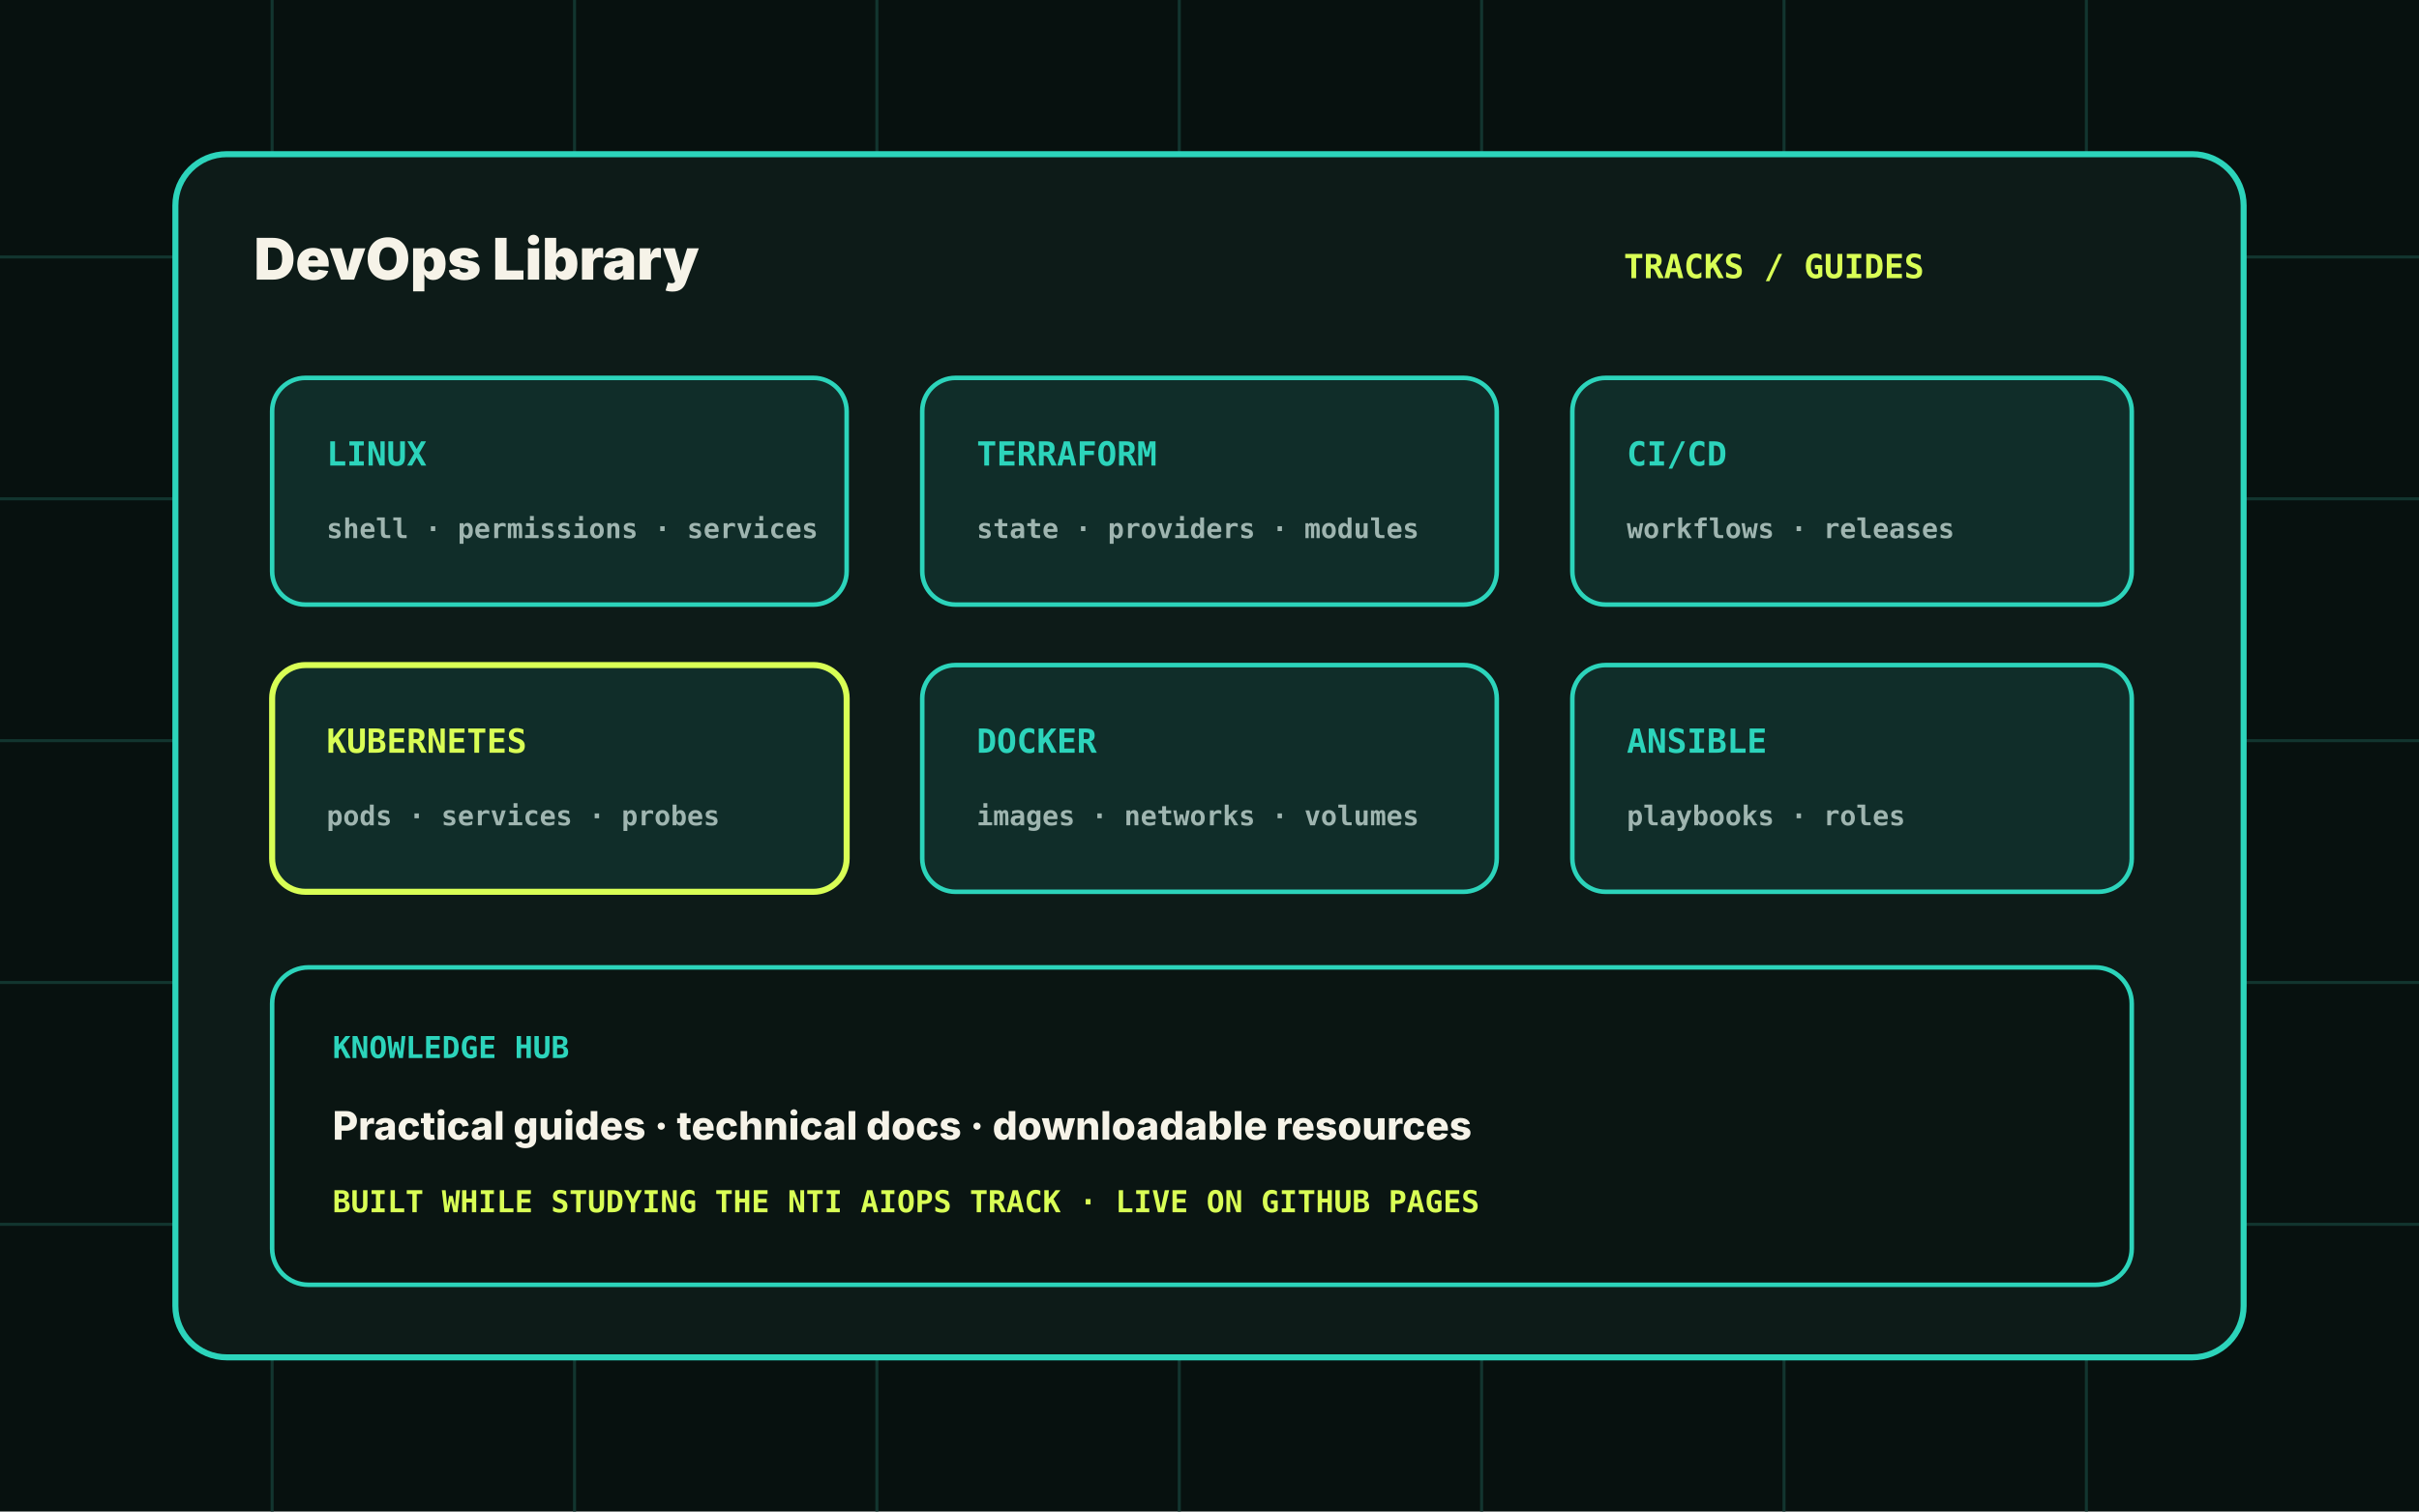
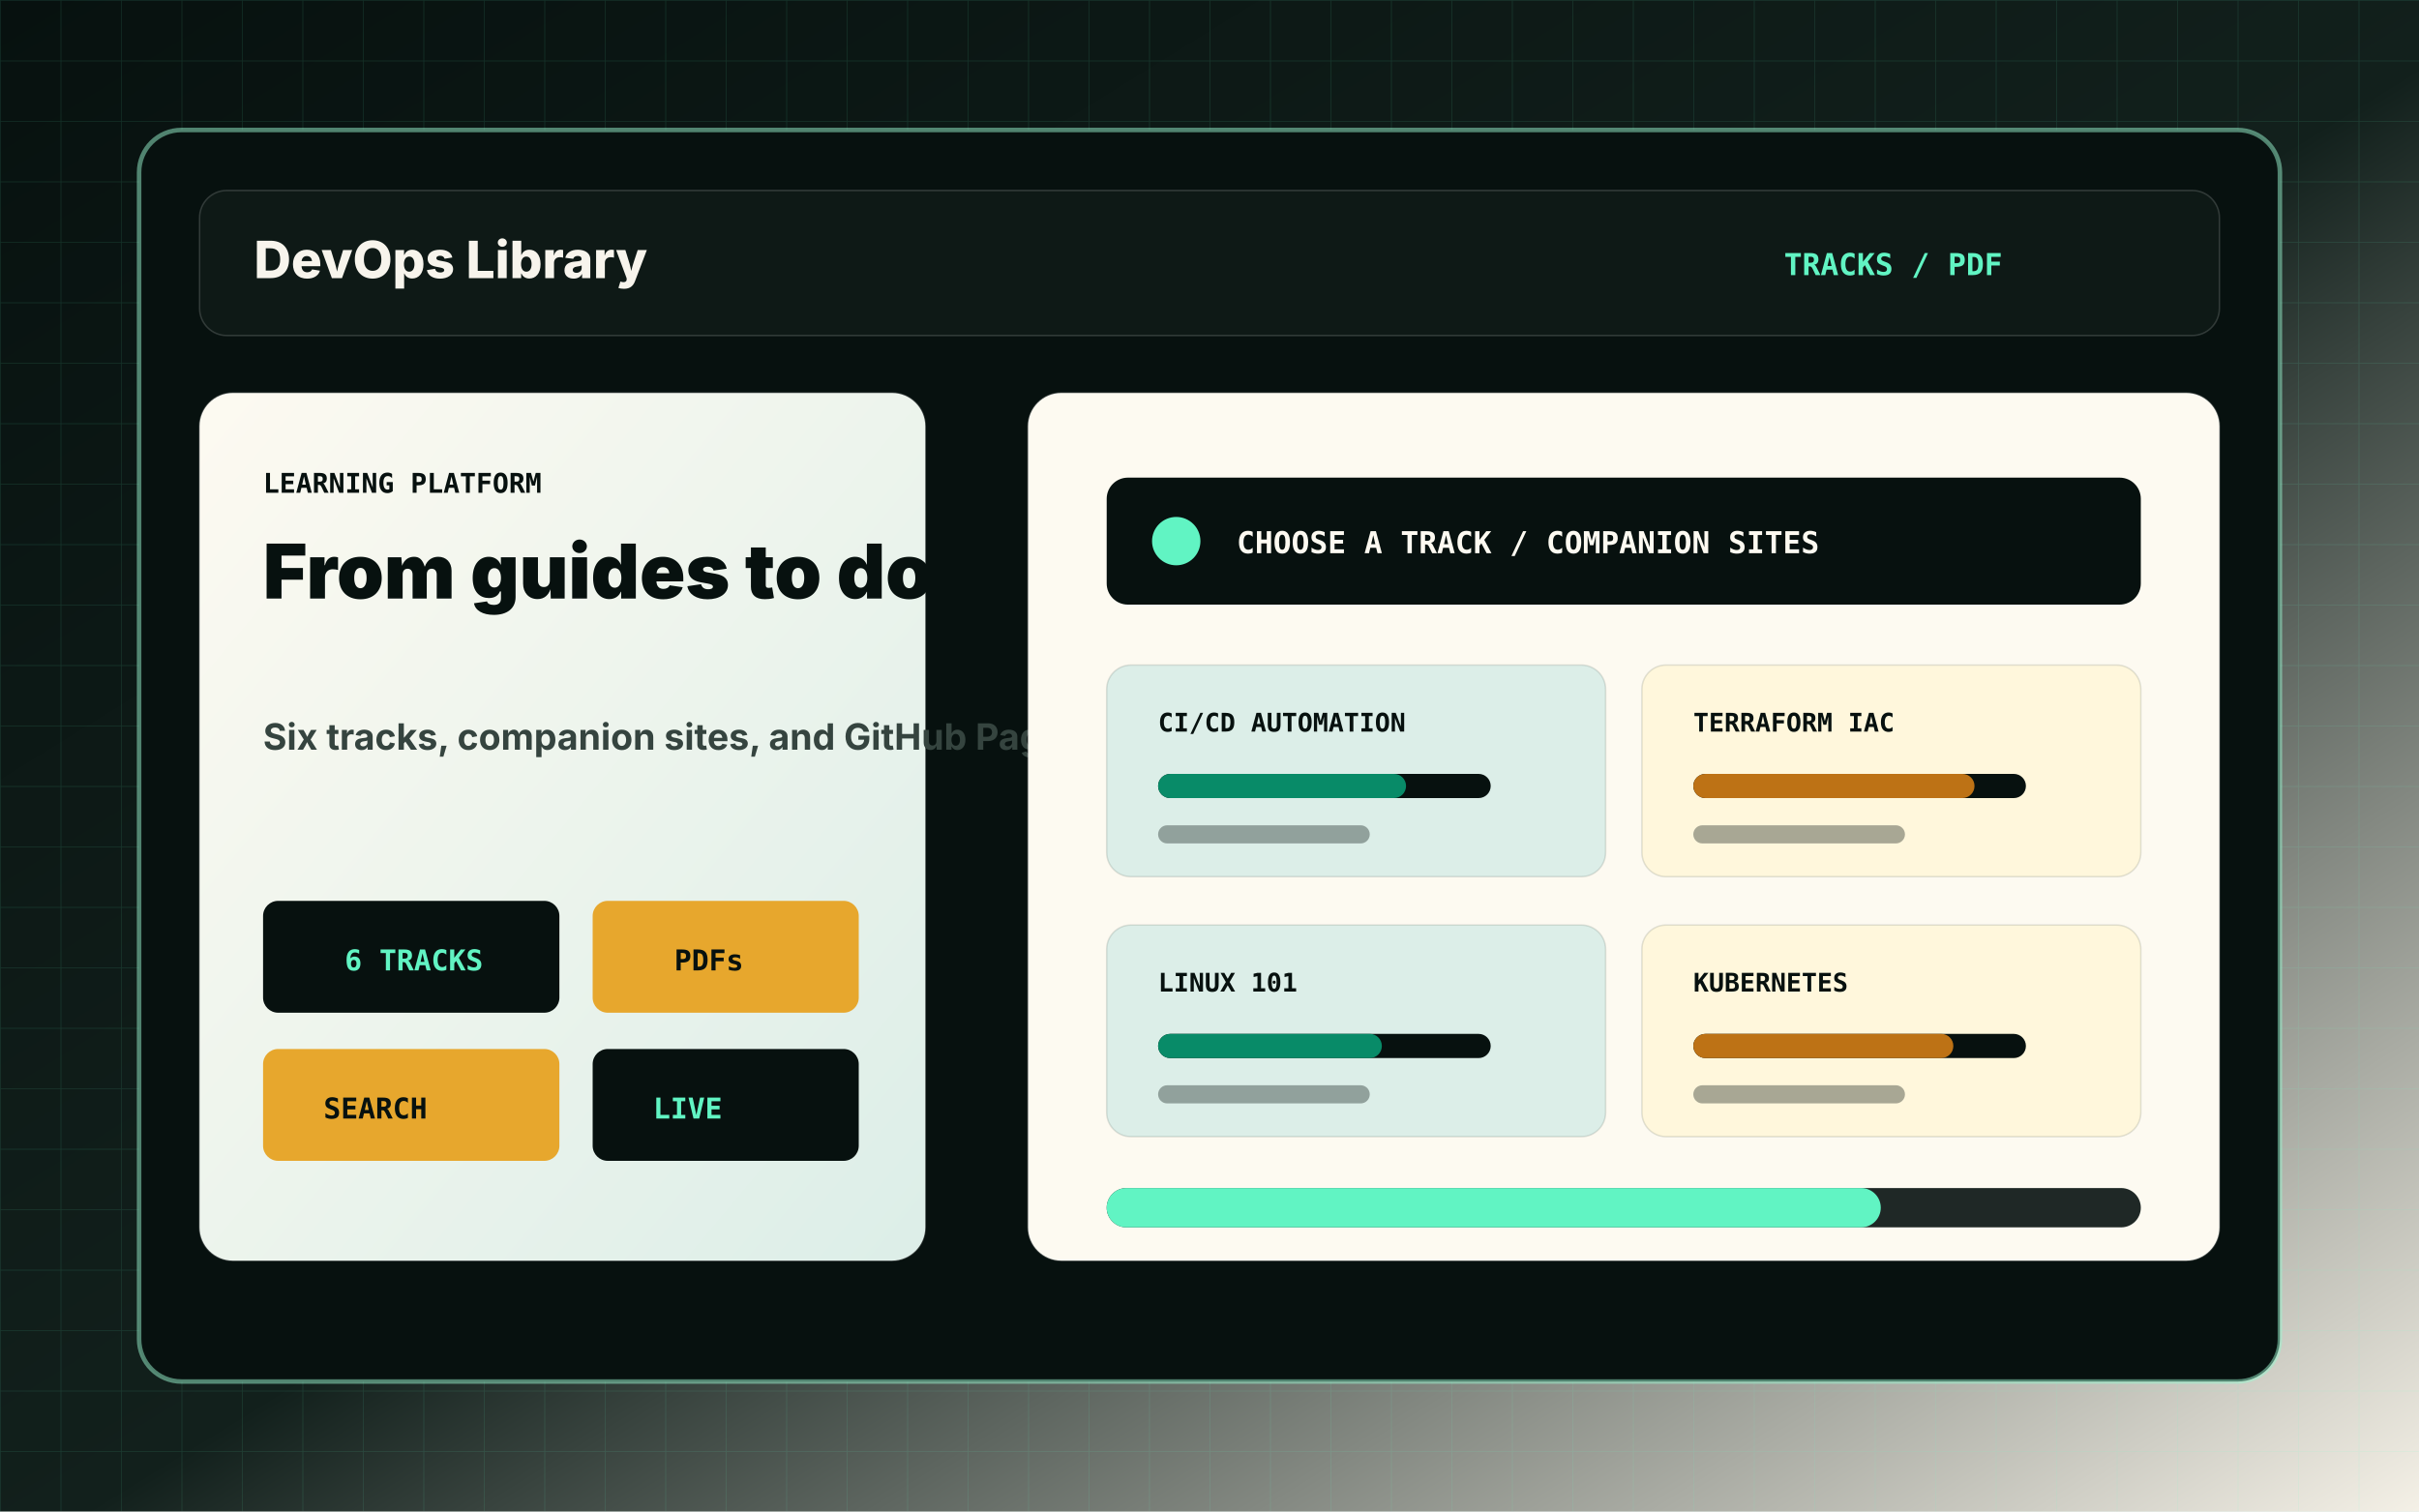
- <svg xmlns="http://www.w3.org/2000/svg" width="1600" height="1000" viewBox="0 0 1600 1000" fill="none" role="img" aria-labelledby="title desc">
-   <rect width="1600" height="1000" fill="#07110f" />
-   <path d="M0 170H1600M0 330H1600M0 490H1600M0 650H1600M0 810H1600M180 0V1000M380 0V1000M580 0V1000M780 0V1000M980 0V1000M1180 0V1000M1380 0V1000" stroke="#12352f" stroke-width="2" />
-   <rect x="116" y="102" width="1368" height="796" rx="34" fill="#0d1b18" stroke="#2cd4bb" stroke-width="4" />
-   <text x="168" y="185" fill="#f6f3e8" font-family="Inter, Arial, sans-serif" font-size="38" font-weight="900">DevOps Library</text>
-   <text x="1074" y="184" fill="#d9ff55" font-family="Consolas, monospace" font-size="22" font-weight="900">TRACKS / GUIDES</text>
-   <g font-family="Consolas, monospace" font-size="22" font-weight="900">
-     <rect x="180" y="250" width="380" height="150" rx="22" fill="#102d29" stroke="#2cd4bb" stroke-width="3" />
-     <text x="216" y="308" fill="#2cd4bb">LINUX</text>
-     <text x="216" y="356" fill="#9fb5b0" font-size="18">shell · permissions · services</text>
-     <rect x="610" y="250" width="380" height="150" rx="22" fill="#102d29" stroke="#2cd4bb" stroke-width="3" />
-     <text x="646" y="308" fill="#2cd4bb">TERRAFORM</text>
-     <text x="646" y="356" fill="#9fb5b0" font-size="18">state · providers · modules</text>
-     <rect x="1040" y="250" width="370" height="150" rx="22" fill="#102d29" stroke="#2cd4bb" stroke-width="3" />
-     <text x="1076" y="308" fill="#2cd4bb">CI/CD</text>
-     <text x="1076" y="356" fill="#9fb5b0" font-size="18">workflows · releases</text>
-     <rect x="180" y="440" width="380" height="150" rx="22" fill="#102d29" stroke="#d9ff55" stroke-width="4" />
-     <text x="216" y="498" fill="#d9ff55">KUBERNETES</text>
-     <text x="216" y="546" fill="#9fb5b0" font-size="18">pods · services · probes</text>
-     <rect x="610" y="440" width="380" height="150" rx="22" fill="#102d29" stroke="#2cd4bb" stroke-width="3" />
-     <text x="646" y="498" fill="#2cd4bb">DOCKER</text>
-     <text x="646" y="546" fill="#9fb5b0" font-size="18">images · networks · volumes</text>
-     <rect x="1040" y="440" width="370" height="150" rx="22" fill="#102d29" stroke="#2cd4bb" stroke-width="3" />
-     <text x="1076" y="498" fill="#2cd4bb">ANSIBLE</text>
-     <text x="1076" y="546" fill="#9fb5b0" font-size="18">playbooks · roles</text>
-   </g>
-   <rect x="180" y="640" width="1230" height="210" rx="24" fill="#0a1512" stroke="#2cd4bb" stroke-width="3" />
-   <text x="220" y="700" fill="#2cd4bb" font-family="Consolas, monospace" font-size="20" font-weight="900">KNOWLEDGE HUB</text>
-   <text x="220" y="754" fill="#f6f3e8" font-family="Inter, Arial, sans-serif" font-size="26" font-weight="800">Practical guides · technical docs · downloadable resources</text>
-   <text x="220" y="802" fill="#d9ff55" font-family="Consolas, monospace" font-size="20" font-weight="900">BUILT WHILE STUDYING THE NTI AIOPS TRACK · LIVE ON GITHUB PAGES</text>
+ <svg xmlns="http://www.w3.org/2000/svg" width="1600" height="1000" viewBox="0 0 1600 1000" role="img" aria-labelledby="title desc">
+   <defs>
+     <linearGradient id="bg" x1="0" y1="0" x2="1" y2="1">
+       <stop offset="0" stop-color="#07110f" />
+       <stop offset="0.52" stop-color="#12201c" />
+       <stop offset="1" stop-color="#f5f1e7" />
+     </linearGradient>
+     <linearGradient id="panel" x1="0" y1="0" x2="1" y2="1">
+       <stop offset="0" stop-color="#fdfaf1" />
+       <stop offset="1" stop-color="#dceee8" />
+     </linearGradient>
+     <pattern id="grid" width="40" height="40" patternUnits="userSpaceOnUse">
+       <path d="M 40 0 L 0 0 0 40" fill="none" stroke="#61f4c3" stroke-opacity=".12" stroke-width="1" />
+     </pattern>
+   </defs>
+   <rect width="1600" height="1000" fill="url(#bg)" />
+   <rect width="1600" height="1000" fill="url(#grid)" />
+   <rect x="92" y="86" width="1416" height="828" rx="28" fill="#07110f" stroke="#9af7d0" stroke-opacity=".5" stroke-width="3" />
+   <rect x="132" y="126" width="1336" height="96" rx="18" fill="#0e1916" stroke="#ffffff" stroke-opacity=".16" />
+   <text x="168" y="184" fill="#f7f4ec" font-family="Inter, Arial, sans-serif" font-size="34" font-weight="800">DevOps Library</text>
+   <text x="1180" y="182" fill="#61f4c3" font-family="JetBrains Mono, Consolas, monospace" font-size="20" font-weight="800">TRACKS / PDF</text>
+   <rect x="132" y="260" width="480" height="574" rx="22" fill="url(#panel)" stroke="#ffffff" stroke-opacity=".22" />
+   <text x="174" y="326" fill="#07110f" font-family="JetBrains Mono, Consolas, monospace" font-size="18" font-weight="900">LEARNING PLATFORM</text>
+   <text x="174" y="396" fill="#07110f" font-family="Inter, Arial, sans-serif" font-size="50" font-weight="900">From guides to downloadable PDFs.</text>
+   <text x="174" y="496" fill="#35443f" font-family="Inter, Arial, sans-serif" font-size="24" font-weight="650">Six tracks, companion sites, and GitHub Pages delivery.</text>
+   <rect x="174" y="596" width="196" height="74" rx="10" fill="#07110f" />
+   <text x="228" y="642" fill="#61f4c3" font-family="JetBrains Mono, Consolas, monospace" font-size="19" font-weight="900">6 TRACKS</text>
+   <rect x="392" y="596" width="176" height="74" rx="10" fill="#e7a72d" />
+   <text x="446" y="642" fill="#07110f" font-family="JetBrains Mono, Consolas, monospace" font-size="19" font-weight="900">PDFs</text>
+   <rect x="174" y="694" width="196" height="74" rx="10" fill="#e7a72d" />
+   <text x="214" y="740" fill="#07110f" font-family="JetBrains Mono, Consolas, monospace" font-size="19" font-weight="900">SEARCH</text>
+   <rect x="392" y="694" width="176" height="74" rx="10" fill="#07110f" />
+   <text x="432" y="740" fill="#61f4c3" font-family="JetBrains Mono, Consolas, monospace" font-size="19" font-weight="900">LIVE</text>
+   <rect x="680" y="260" width="788" height="574" rx="22" fill="#fdfaf1" stroke="#ffffff" stroke-opacity=".22" />
+   <rect x="732" y="316" width="684" height="84" rx="14" fill="#07110f" />
+   <circle cx="778" cy="358" r="16" fill="#61f4c3" />
+   <text x="818" y="366" fill="#fdfaf1" font-family="JetBrains Mono, Consolas, monospace" font-size="20" font-weight="900">CHOOSE A TRACK / COMPANION SITES</text>
+   <rect x="732" y="440" width="330" height="140" rx="16" fill="#dceee8" stroke="#07110f" stroke-opacity=".12" />
+   <rect x="1086" y="440" width="330" height="140" rx="16" fill="#fff7dc" stroke="#07110f" stroke-opacity=".12" />
+   <rect x="732" y="612" width="330" height="140" rx="16" fill="#dceee8" stroke="#07110f" stroke-opacity=".12" />
+   <rect x="1086" y="612" width="330" height="140" rx="16" fill="#fff7dc" stroke="#07110f" stroke-opacity=".12" />
+   <text x="766" y="484" fill="#07110f" font-family="JetBrains Mono, Consolas, monospace" font-size="17" font-weight="900">CI/CD AUTOMATION</text>
+   <text x="1120" y="484" fill="#07110f" font-family="JetBrains Mono, Consolas, monospace" font-size="17" font-weight="900">TERRAFORM IAC</text>
+   <text x="766" y="656" fill="#07110f" font-family="JetBrains Mono, Consolas, monospace" font-size="17" font-weight="900">LINUX 101</text>
+   <text x="1120" y="656" fill="#07110f" font-family="JetBrains Mono, Consolas, monospace" font-size="17" font-weight="900">KUBERNETES</text>
+   <rect x="766" y="512" width="220" height="16" rx="8" fill="#07110f" />
+   <rect x="766" y="512" width="164" height="16" rx="8" fill="#088b68" />
+   <rect x="1120" y="512" width="220" height="16" rx="8" fill="#07110f" />
+   <rect x="1120" y="512" width="186" height="16" rx="8" fill="#bd7215" />
+   <rect x="766" y="684" width="220" height="16" rx="8" fill="#07110f" />
+   <rect x="766" y="684" width="148" height="16" rx="8" fill="#088b68" />
+   <rect x="1120" y="684" width="220" height="16" rx="8" fill="#07110f" />
+   <rect x="1120" y="684" width="172" height="16" rx="8" fill="#bd7215" />
+   <rect x="766" y="546" width="140" height="12" rx="6" fill="#07110f" opacity=".35" />
+   <rect x="1120" y="546" width="140" height="12" rx="6" fill="#07110f" opacity=".35" />
+   <rect x="766" y="718" width="140" height="12" rx="6" fill="#07110f" opacity=".35" />
+   <rect x="1120" y="718" width="140" height="12" rx="6" fill="#07110f" opacity=".35" />
+   <rect x="732" y="786" width="684" height="26" rx="13" fill="#07110f" opacity=".9" />
+   <rect x="732" y="786" width="512" height="26" rx="13" fill="#61f4c3" />
</svg>
